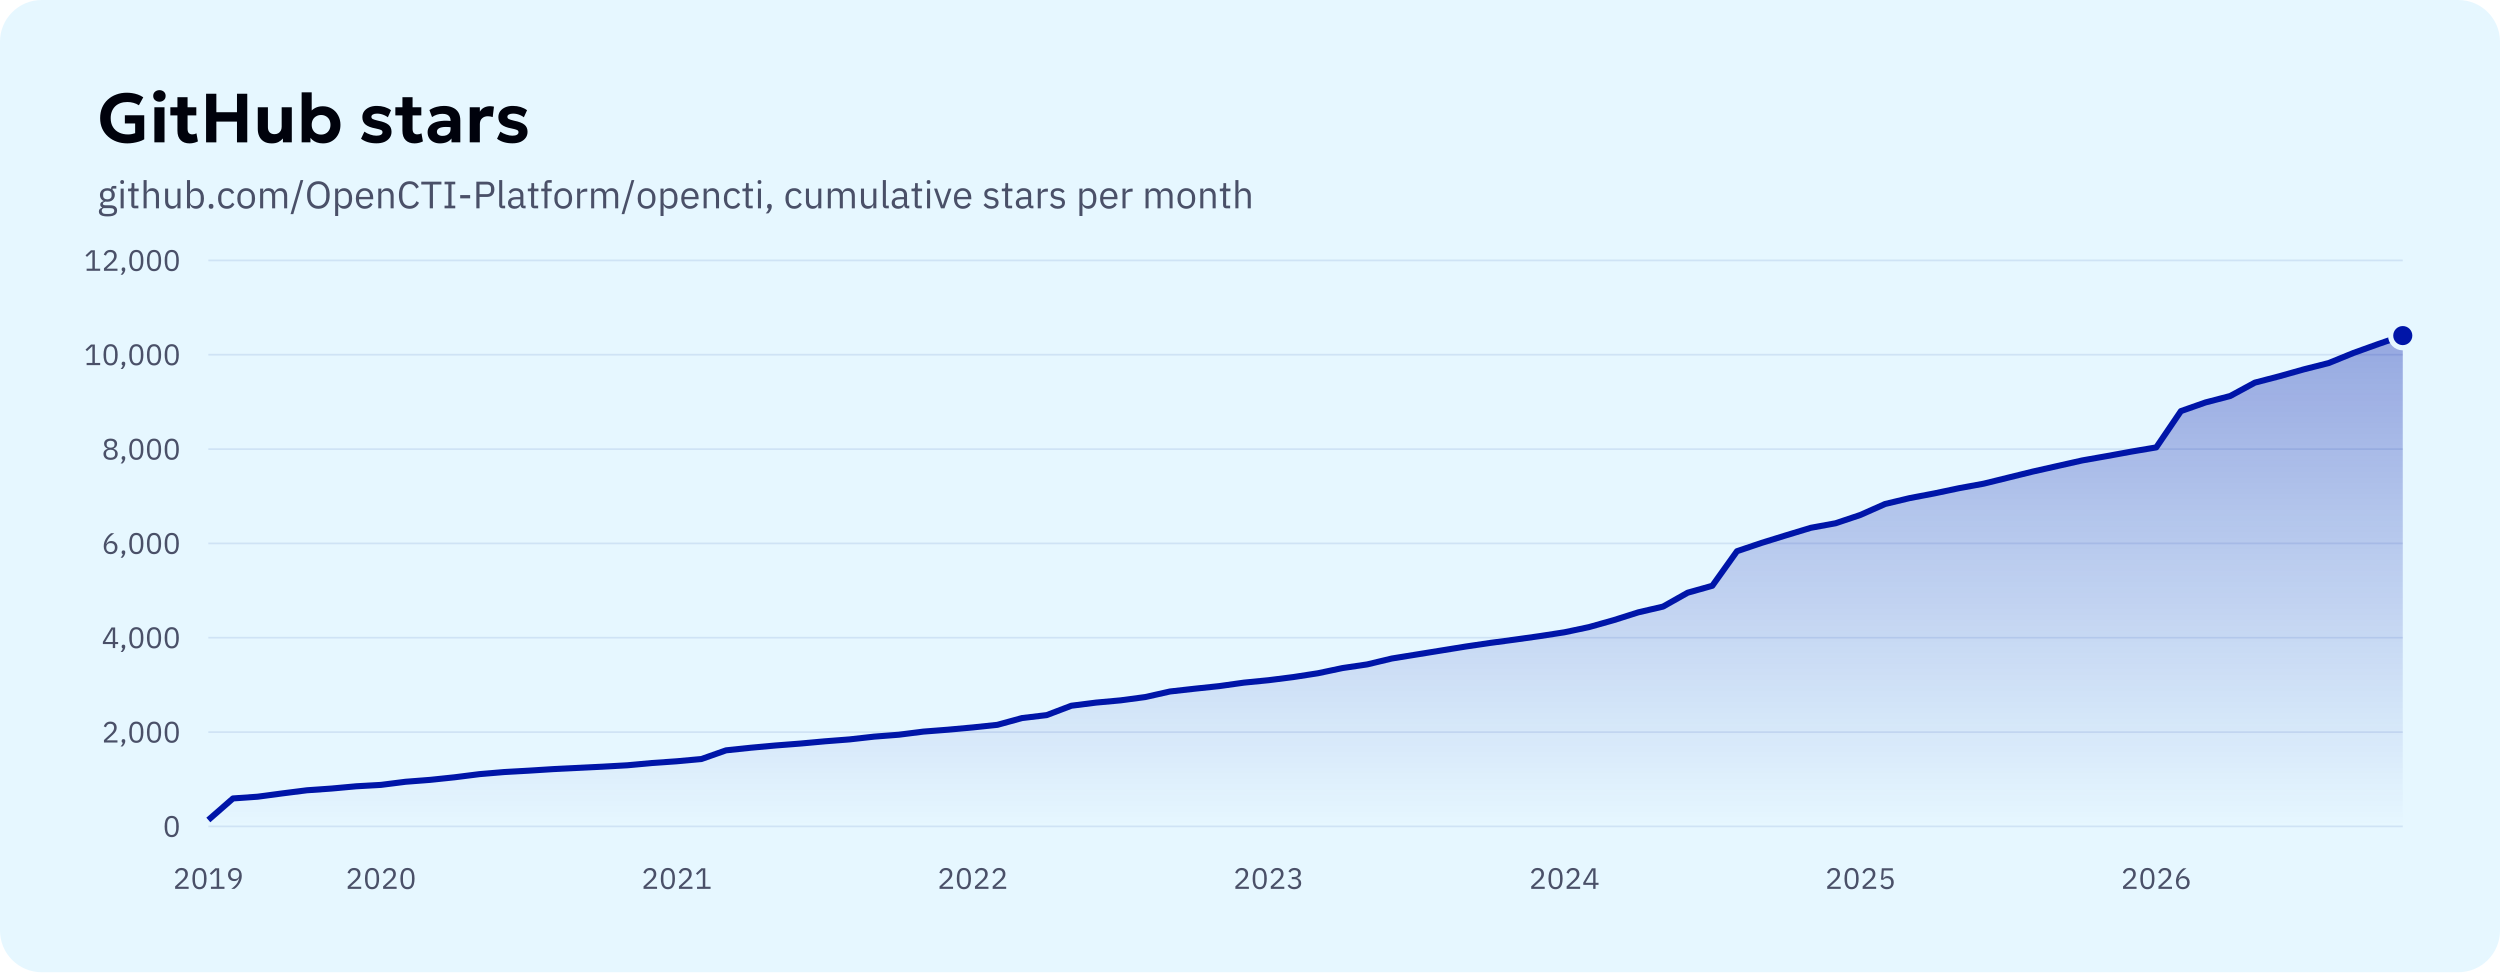
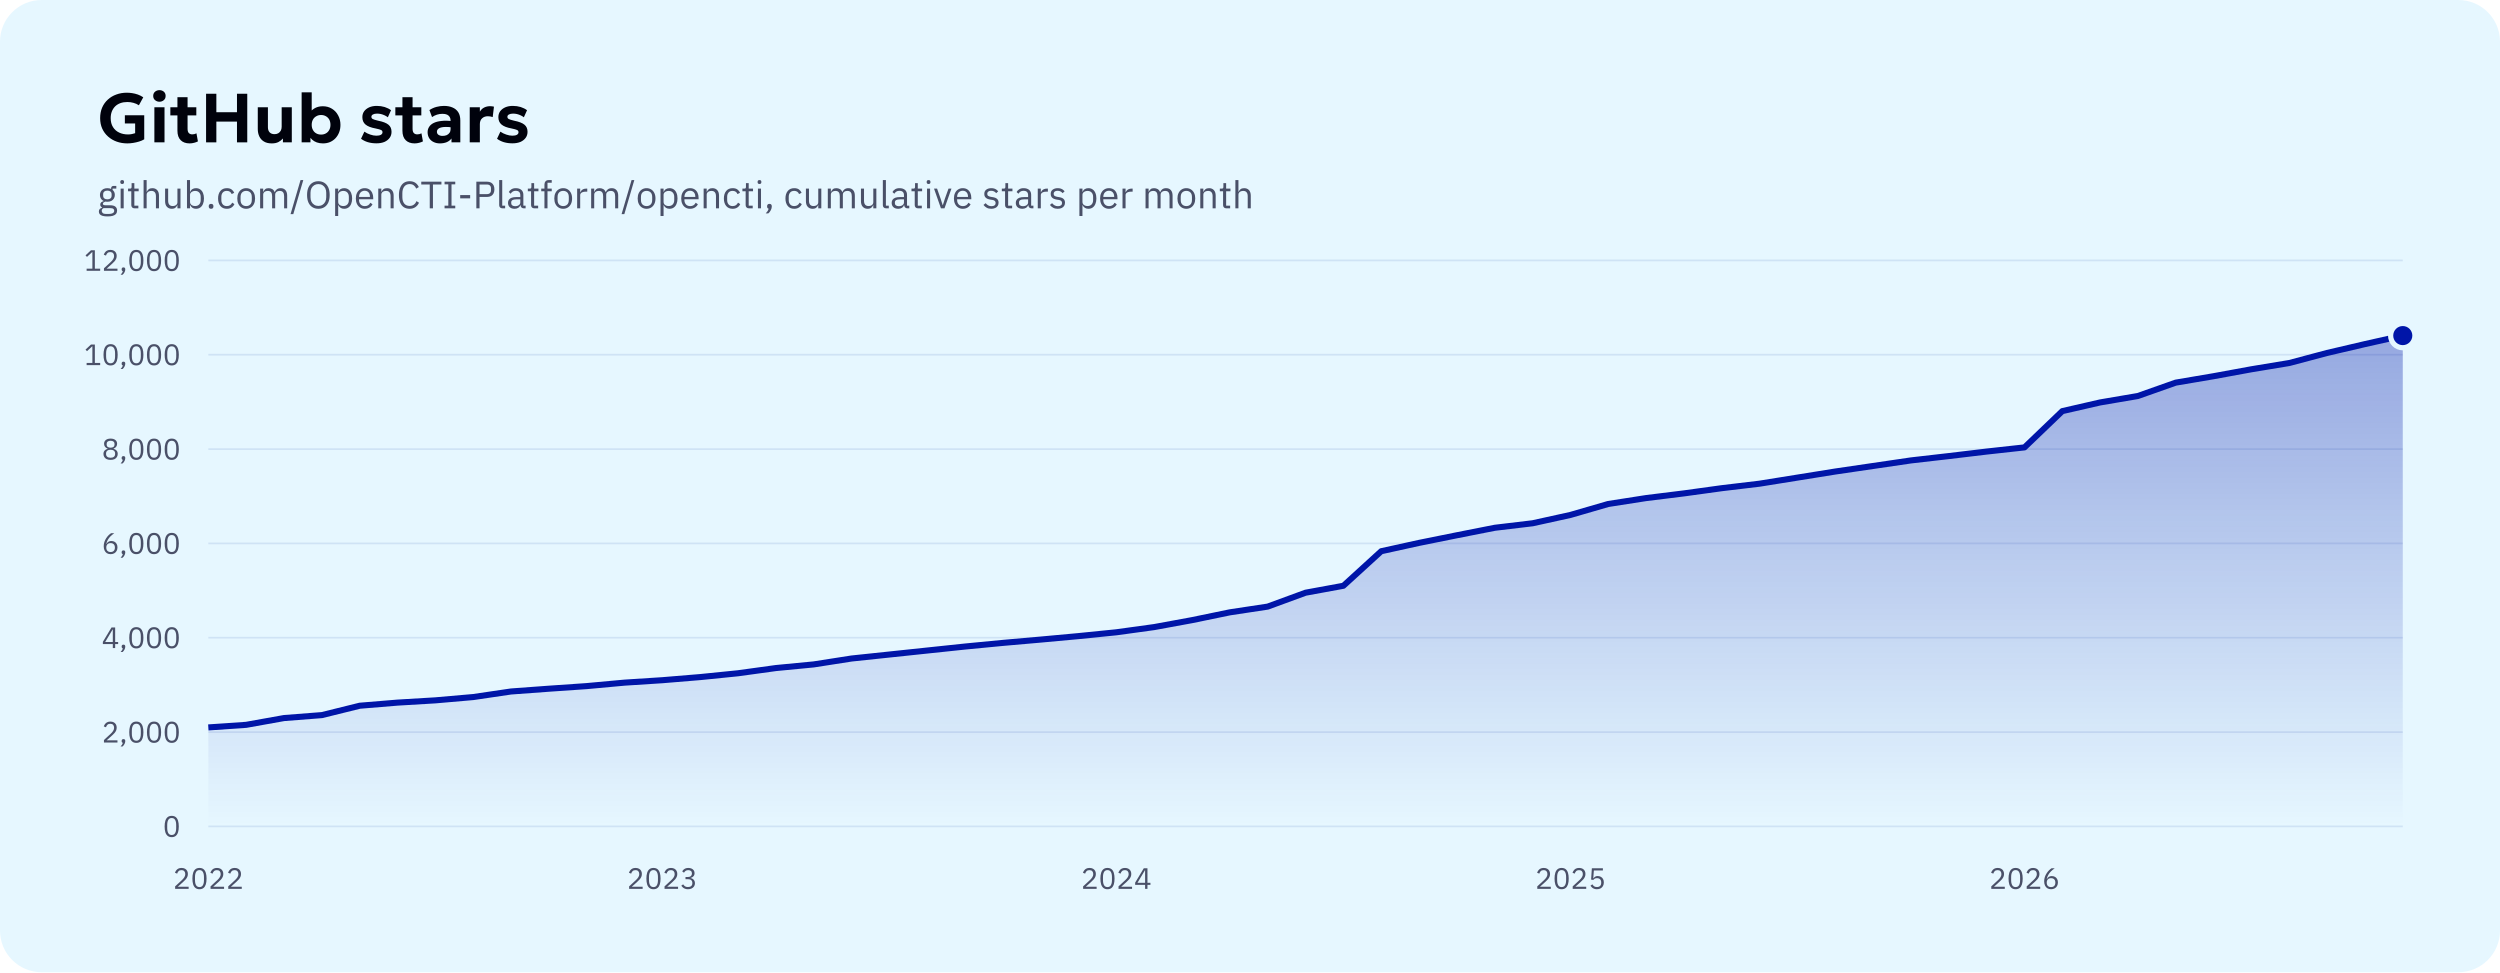
<svg xmlns="http://www.w3.org/2000/svg" width="1440" height="560" viewBox="0 0 1440 560" role="img" aria-label="opencti GitHub stars">
  <defs>
    <marker id="arr" viewBox="0 0 10 10" refX="8" refY="5" markerUnits="userSpaceOnUse" markerWidth="13" markerHeight="13" orient="auto-start-reverse">
      <path d="M0 1L10 5L0 9z" fill="#0015A8" />
    </marker>
    <marker id="arrm" viewBox="0 0 10 10" refX="8" refY="5" markerUnits="userSpaceOnUse" markerWidth="13" markerHeight="13" orient="auto-start-reverse">
      <path d="M0 1L10 5L0 9z" fill="#4A5068" />
    </marker>
    <path id="gh600-G" d="M435 15Q353 15 282 -10Q211 -35 157 -83Q103 -130 72 -198Q42 -265 42 -349Q42 -433 71 -501Q100 -568 153 -616Q205 -664 275 -689Q345 -715 426 -715Q463 -715 503 -709Q543 -703 584 -689Q624 -675 663 -649L600 -534Q564 -558 522 -569Q480 -581 434 -581Q379 -581 334 -565Q290 -549 259 -519Q228 -488 211 -446Q194 -403 194 -349Q194 -272 227 -220Q260 -167 316 -141Q372 -114 444 -114Q474 -114 501 -120Q528 -125 546 -132V-272H398V-390H677V-44Q646 -25 604 -12Q561 1 517 8Q472 15 435 15Z" />
    <path id="gh600-i" d="M71 0V-505H217V0ZM144 -585Q108 -585 81 -608Q54 -630 54 -669Q54 -707 81 -730Q108 -752 144 -752Q180 -752 207 -730Q233 -707 233 -669Q233 -630 207 -608Q180 -585 144 -585Z" />
    <path id="gh600-t" d="M290 15Q209 15 162 -31Q115 -77 115 -169V-650H261V-505H387V-388H261V-196Q261 -151 280 -133Q298 -115 329 -115Q346 -115 361 -119Q376 -123 389 -130L410 -14Q387 -2 356 6Q324 15 290 15ZM13 -388V-505H130V-388Z" />
    <path id="gh600-H" d="M85 0V-700H233V-434H530V-700H678V0H530V-299H233V0Z" />
    <path id="gh600-u" d="M268 15Q199 15 155 -12Q110 -39 88 -86Q66 -133 66 -193V-505H212V-216Q212 -171 237 -144Q262 -118 308 -118Q338 -118 361 -131Q384 -145 397 -168Q410 -192 410 -224V-505H556V0H428V-56Q402 -25 364 -5Q326 15 268 15Z" />
    <path id="gh600-b" d="M378 15Q330 15 290 1Q251 -13 222 -39Q194 -64 178 -98L198 -130V0H71V-720H216V-390L184 -423Q218 -470 266 -495Q314 -520 376 -520Q450 -520 508 -484Q565 -449 597 -388Q630 -328 630 -252Q630 -193 611 -144Q592 -95 558 -59Q525 -24 479 -4Q433 15 378 15ZM351 -112Q390 -112 420 -129Q451 -146 468 -178Q486 -209 486 -252Q486 -296 469 -328Q451 -359 421 -376Q390 -394 351 -394Q312 -394 282 -376Q251 -359 234 -328Q216 -296 216 -252Q216 -209 234 -178Q251 -146 282 -129Q312 -112 351 -112Z" />
    <path id="gh600-s" d="M254 14Q186 14 129 -3Q72 -21 32 -52L80 -154Q119 -127 165 -112Q211 -96 253 -96Q295 -96 318 -109Q341 -122 341 -146Q341 -168 321 -178Q300 -188 242 -200Q142 -218 96 -257Q51 -295 51 -363Q51 -412 77 -448Q104 -484 151 -505Q198 -525 259 -525Q319 -525 372 -509Q425 -492 464 -463L418 -361Q398 -377 372 -389Q346 -401 318 -408Q290 -414 263 -414Q226 -414 204 -402Q181 -390 181 -368Q181 -346 201 -336Q222 -325 278 -312Q383 -291 427 -254Q471 -218 471 -152Q471 -102 444 -65Q416 -27 368 -6Q319 14 254 14Z" />
    <path id="gh600-a" d="M212 15Q161 15 121 -5Q81 -24 58 -60Q35 -97 35 -147Q35 -190 57 -223Q78 -257 122 -279Q166 -301 233 -308Q300 -316 391 -307L393 -214Q339 -223 297 -222Q255 -222 227 -214Q198 -206 184 -191Q169 -176 169 -154Q169 -124 191 -109Q214 -93 251 -93Q284 -93 310 -104Q336 -116 351 -138Q366 -160 366 -191V-313Q366 -342 354 -364Q342 -386 316 -399Q290 -411 248 -411Q209 -411 170 -399Q132 -387 99 -364L61 -465Q110 -497 164 -511Q219 -525 270 -525Q342 -525 394 -502Q447 -480 477 -433Q506 -387 506 -314V0H379V-56Q354 -22 311 -3Q267 15 212 15Z" />
    <path id="gh600-r" d="M71 0V-505H217V-442Q242 -484 280 -502Q319 -521 364 -521Q380 -521 394 -519Q407 -517 420 -514L402 -364Q386 -370 368 -373Q350 -376 332 -376Q282 -376 250 -347Q217 -317 217 -263V0Z" />
    <path id="gb400-g" d="M520 57Q520 110 492 144Q464 179 408 196Q353 212 270 212Q190 212 140 197Q89 182 66 154Q43 125 43 85Q43 43 65 19Q87 -5 125 -15V-26Q103 -37 91 -54Q79 -72 79 -98Q79 -137 104 -158Q129 -178 168 -188V-192Q122 -214 96 -255Q71 -296 71 -350Q71 -403 95 -443Q119 -483 163 -506Q207 -528 265 -528Q293 -528 318 -523Q342 -518 363 -508V-517Q363 -547 377 -566Q391 -586 423 -586H500V-516H402V-483Q430 -459 446 -425Q461 -391 461 -350Q461 -298 437 -258Q413 -217 369 -194Q325 -172 266 -172Q253 -172 240 -174Q227 -175 216 -177Q191 -170 170 -156Q148 -143 148 -119Q148 -96 170 -88Q192 -80 227 -80H337Q433 -80 476 -44Q520 -7 520 57ZM445 63Q445 32 422 14Q398 -5 338 -5H166Q141 6 130 24Q118 41 118 65Q118 99 144 123Q169 147 230 147H304Q371 147 408 126Q445 105 445 63ZM266 -236Q317 -236 347 -260Q377 -285 377 -336V-364Q377 -415 347 -440Q317 -464 266 -464Q215 -464 185 -440Q155 -415 155 -364V-336Q155 -285 185 -260Q215 -236 266 -236Z" />
    <path id="gb400-i" d="M125 -637Q100 -637 88 -650Q76 -662 76 -682V-695Q76 -715 88 -728Q100 -740 125 -740Q151 -740 162 -728Q174 -715 174 -695V-682Q174 -662 162 -650Q151 -637 125 -637ZM85 0V-516H165V0Z" />
    <path id="gb400-t" d="M299 0H199Q158 0 136 -24Q114 -48 114 -85V-446H29V-516H77Q103 -516 112 -526Q122 -537 122 -563V-659H194V-516H307V-446H194V-70H299Z" />
    <path id="gb400-h" d="M85 0V-740H165V-432H169Q188 -476 222 -502Q257 -528 315 -528Q395 -528 442 -476Q488 -425 488 -331V0H408V-317Q408 -386 378 -421Q349 -456 291 -456Q259 -456 230 -446Q201 -435 183 -413Q165 -391 165 -358V0Z" />
    <path id="gb400-u" d="M403 0V-84H399Q384 -47 352 -18Q319 12 254 12Q175 12 128 -40Q80 -91 80 -185V-516H160V-199Q160 -130 190 -95Q220 -60 278 -60Q310 -60 338 -70Q367 -81 385 -103Q403 -125 403 -159V-516H483V0Z" />
    <path id="gb400-b" d="M85 0V-740H165V-432H169Q189 -481 228 -504Q267 -528 320 -528Q385 -528 432 -495Q479 -462 504 -402Q530 -341 530 -258Q530 -176 504 -115Q479 -54 432 -21Q385 12 320 12Q267 12 230 -12Q192 -36 169 -84H165V0ZM298 -60Q366 -60 405 -102Q444 -145 444 -214V-302Q444 -371 405 -414Q366 -456 298 -456Q262 -456 232 -443Q201 -430 183 -408Q165 -386 165 -357V-165Q165 -132 183 -108Q201 -85 232 -72Q262 -60 298 -60Z" />
    <path id="gb400-period" d="M136 12Q105 12 90 -4Q75 -21 75 -46V-59Q75 -85 90 -101Q105 -117 136 -117Q168 -117 182 -101Q197 -85 197 -59V-46Q197 -21 182 -4Q168 12 136 12Z" />
    <path id="gb400-c" d="M277 12Q168 12 108 -61Q47 -134 47 -258Q47 -382 108 -455Q168 -528 277 -528Q354 -528 401 -494Q448 -460 470 -407L403 -373Q389 -413 356 -435Q324 -457 277 -457Q206 -457 170 -414Q133 -370 133 -302V-214Q133 -147 170 -103Q206 -59 277 -59Q326 -59 361 -82Q396 -105 417 -149L475 -110Q450 -55 400 -22Q351 12 277 12Z" />
    <path id="gb400-o" d="M280 12Q211 12 158 -22Q106 -55 76 -116Q47 -176 47 -258Q47 -340 76 -400Q106 -461 158 -494Q211 -528 280 -528Q349 -528 402 -494Q454 -461 484 -400Q513 -340 513 -258Q513 -176 484 -116Q454 -55 402 -22Q349 12 280 12ZM280 -59Q345 -59 386 -99Q427 -139 427 -221V-295Q427 -377 386 -417Q345 -457 280 -457Q216 -457 174 -417Q133 -377 133 -295V-221Q133 -139 174 -99Q216 -59 280 -59Z" />
    <path id="gb400-m" d="M165 0H85V-516H165V-432H169Q186 -472 217 -500Q248 -528 308 -528Q359 -528 402 -504Q445 -479 466 -423H468Q482 -465 520 -496Q559 -528 625 -528Q704 -528 748 -476Q793 -425 793 -331V0H713V-317Q713 -385 686 -420Q659 -456 600 -456Q569 -456 541 -446Q513 -435 496 -413Q479 -391 479 -358V0H399V-317Q399 -386 372 -421Q345 -456 288 -456Q257 -456 228 -446Q200 -435 182 -413Q165 -391 165 -358Z" />
    <path id="gb400-slash" d="M81 151H9L270 -740H342Z" />
    <path id="gb400-O" d="M354 12Q264 12 198 -30Q131 -71 94 -152Q58 -232 58 -349Q58 -466 94 -546Q131 -627 198 -668Q264 -710 354 -710Q444 -710 510 -668Q577 -627 614 -546Q650 -466 650 -349Q650 -232 614 -152Q577 -71 510 -30Q444 12 354 12ZM354 -63Q415 -63 461 -92Q507 -120 534 -171Q560 -222 560 -291V-407Q560 -476 534 -528Q507 -579 461 -607Q415 -635 354 -635Q294 -635 248 -607Q201 -579 174 -528Q148 -476 148 -407V-291Q148 -222 174 -171Q201 -120 248 -92Q294 -63 354 -63Z" />
    <path id="gb400-p" d="M85 200V-516H165V-432H169Q189 -481 228 -504Q267 -528 320 -528Q385 -528 432 -495Q479 -462 504 -402Q530 -341 530 -258Q530 -176 504 -115Q479 -54 432 -21Q385 12 320 12Q267 12 230 -12Q192 -36 169 -84H165V200ZM298 -60Q366 -60 405 -102Q444 -145 444 -214V-302Q444 -371 405 -414Q366 -456 298 -456Q262 -456 232 -443Q201 -430 183 -408Q165 -386 165 -357V-165Q165 -132 183 -108Q201 -85 232 -72Q262 -60 298 -60Z" />
    <path id="gb400-e" d="M279 12Q209 12 157 -22Q105 -55 76 -116Q47 -176 47 -258Q47 -340 76 -400Q105 -461 157 -494Q209 -528 279 -528Q348 -528 398 -496Q448 -463 475 -406Q502 -349 502 -276V-238H131V-214Q131 -147 172 -102Q212 -58 284 -58Q333 -58 370 -81Q406 -104 426 -147L483 -106Q458 -54 405 -21Q352 12 279 12ZM279 -461Q236 -461 202 -441Q169 -421 150 -386Q131 -350 131 -305V-298H416V-309Q416 -355 399 -389Q382 -423 351 -442Q320 -461 279 -461Z" />
    <path id="gb400-n" d="M165 0H85V-516H165V-432H169Q188 -476 222 -502Q257 -528 315 -528Q395 -528 442 -476Q488 -425 488 -331V0H408V-317Q408 -386 378 -421Q349 -456 291 -456Q259 -456 230 -446Q201 -435 183 -413Q165 -391 165 -358Z" />
    <path id="gb400-C" d="M339 12Q251 12 188 -28Q125 -69 92 -148Q58 -228 58 -345Q58 -462 92 -544Q125 -625 188 -668Q251 -710 339 -710Q426 -710 486 -670Q546 -630 579 -557L511 -516Q490 -570 447 -602Q404 -635 339 -635Q249 -635 198 -570Q148 -504 148 -397V-293Q148 -186 198 -124Q249 -63 339 -63Q406 -63 451 -98Q496 -132 517 -189L584 -147Q551 -74 488 -31Q426 12 339 12Z" />
    <path id="gb400-T" d="M550 -624H328V0H244V-624H22V-698H550Z" />
    <path id="gb400-I" d="M340 0H60V-70H158V-628H60V-698H340V-628H242V-70H340Z" />
    <path id="gb400-hyphen" d="M330 -261H69V-347H330Z" />
    <path id="gb400-P" d="M177 0H93V-698H371Q434 -698 478 -674Q521 -649 544 -604Q566 -560 566 -498Q566 -437 544 -392Q521 -347 478 -322Q434 -298 371 -298H177ZM177 -624V-372H371Q404 -372 428 -384Q451 -395 464 -418Q476 -440 476 -472V-524Q476 -556 464 -578Q451 -601 428 -612Q404 -624 371 -624Z" />
    <path id="gb400-l" d="M241 0H170Q129 0 107 -24Q85 -47 85 -83V-740H165V-70H241Z" />
    <path id="gb400-a" d="M505 0H460Q428 0 408 -14Q388 -27 379 -51Q370 -75 370 -106V-113L401 -84H366Q350 -37 310 -12Q271 12 217 12Q135 12 90 -30Q44 -72 44 -144Q44 -193 68 -226Q92 -260 140 -278Q189 -295 264 -295H366V-346Q366 -401 336 -430Q306 -459 244 -459Q198 -459 166 -438Q134 -417 113 -382L65 -427Q86 -468 132 -498Q178 -528 248 -528Q341 -528 394 -482Q446 -436 446 -354V-70H505ZM366 -235H260Q192 -235 160 -215Q128 -195 128 -157V-136Q128 -98 156 -77Q184 -56 230 -56Q270 -56 300 -68Q331 -81 348 -102Q366 -124 366 -150Z" />
    <path id="gb400-f" d="M113 0V-446H29V-516H113V-620Q113 -673 141 -706Q169 -740 226 -740H304V-670H193V-516H304V-446H193V0Z" />
    <path id="gb400-r" d="M165 0H85V-516H165V-421H170Q179 -446 198 -468Q217 -489 247 -502Q277 -516 319 -516H350V-436H303Q260 -436 229 -424Q198 -413 182 -394Q165 -375 165 -350Z" />
    <path id="gb400-comma" d="M136 -117Q168 -117 182 -100Q197 -84 197 -58V-44Q197 -4 173 46Q149 96 106 133H39Q69 101 88 72Q106 44 114 9Q94 4 84 -10Q75 -24 75 -44V-58Q75 -84 90 -100Q105 -117 136 -117Z" />
    <path id="gb400-v" d="M292 0H199L18 -516H98L188 -260L244 -84H249L305 -260L397 -516H474Z" />
    <path id="gb400-s" d="M240 12Q169 12 120 -16Q71 -43 36 -89L93 -135Q123 -98 160 -77Q197 -56 246 -56Q297 -56 326 -78Q354 -100 354 -140Q354 -170 334 -192Q315 -214 264 -221L223 -227Q176 -234 138 -250Q100 -267 78 -298Q57 -328 57 -376Q57 -453 110 -490Q162 -528 241 -528Q283 -528 316 -518Q348 -508 374 -490Q400 -471 421 -445L368 -397Q351 -421 318 -440Q285 -460 235 -460Q186 -460 160 -438Q134 -417 134 -380Q134 -343 160 -326Q185 -308 233 -300L273 -294Q359 -281 395 -244Q431 -208 431 -149Q431 -99 408 -63Q385 -27 342 -8Q299 12 240 12Z" />
    <path id="gb400-zero" d="M300 12Q217 12 164 -31Q110 -74 85 -154Q60 -235 60 -349Q60 -463 85 -544Q110 -625 164 -668Q217 -710 300 -710Q384 -710 437 -668Q490 -625 515 -544Q540 -463 540 -349Q540 -235 515 -154Q490 -74 437 -31Q384 12 300 12ZM300 -61Q355 -61 388 -90Q421 -120 436 -172Q452 -225 452 -292V-406Q452 -474 436 -526Q421 -578 388 -608Q355 -637 300 -637Q246 -637 212 -608Q179 -578 164 -526Q148 -474 148 -406V-292Q148 -225 164 -172Q179 -120 212 -90Q246 -61 300 -61Z" />
    <path id="gb400-two" d="M533 -74V0H75V-86L303 -296Q352 -341 385 -392Q418 -443 418 -493V-505Q418 -563 386 -599Q354 -635 289 -635Q225 -635 192 -601Q158 -567 144 -517L69 -546Q83 -587 110 -624Q136 -662 181 -686Q226 -710 293 -710Q361 -710 409 -684Q457 -658 482 -612Q507 -567 507 -507Q507 -453 488 -408Q468 -363 434 -323Q399 -283 354 -243L166 -74Z" />
    <path id="gb400-four" d="M455 0H375V-137H38V-211L330 -698H455V-207H556V-137H455ZM370 -633 117 -207H375V-633Z" />
    <path id="gb400-six" d="M301 12Q229 12 176 -20Q124 -53 96 -113Q67 -173 67 -256Q67 -334 90 -402Q112 -470 150 -527Q187 -584 230 -628Q274 -671 316 -698H424Q350 -644 296 -592Q243 -539 208 -478Q173 -417 154 -336L159 -334Q176 -363 198 -386Q221 -408 253 -421Q285 -434 327 -434Q387 -434 434 -408Q480 -382 506 -334Q533 -285 533 -219Q533 -151 504 -98Q475 -46 423 -17Q371 12 301 12ZM300 -61Q346 -61 378 -78Q411 -95 428 -128Q446 -161 446 -208V-216Q446 -263 428 -296Q411 -329 378 -346Q346 -363 300 -363Q254 -363 222 -346Q189 -329 172 -296Q154 -263 154 -216V-208Q154 -161 172 -128Q189 -95 222 -78Q254 -61 300 -61Z" />
    <path id="gb400-eight" d="M300 12Q221 12 167 -14Q113 -41 86 -87Q58 -133 58 -190Q58 -261 97 -304Q136 -346 199 -363V-371Q144 -390 112 -432Q79 -475 79 -535Q79 -615 138 -662Q196 -710 300 -710Q404 -710 462 -662Q521 -615 521 -535Q521 -475 488 -432Q456 -390 401 -371V-363Q464 -346 503 -304Q542 -261 542 -190Q542 -133 514 -87Q487 -41 434 -14Q380 12 300 12ZM300 -61Q373 -61 413 -94Q453 -127 453 -186V-207Q453 -266 413 -299Q373 -332 300 -332Q227 -332 187 -299Q147 -266 147 -207V-186Q147 -127 187 -94Q227 -61 300 -61ZM300 -402Q365 -402 400 -430Q434 -459 434 -512V-527Q434 -580 400 -608Q365 -637 300 -637Q235 -637 200 -608Q166 -580 166 -527V-512Q166 -459 200 -430Q235 -402 300 -402Z" />
    <path id="gb400-one" d="M547 0H88V-74H283V-636H276L100 -472L51 -525L236 -698H367V-74H547Z" />
-     <path id="gb400-nine" d="M533 -442Q533 -364 510 -296Q488 -228 450 -171Q413 -114 370 -70Q326 -27 284 0H176Q251 -55 304 -107Q357 -159 392 -220Q427 -281 446 -362L441 -364Q425 -336 402 -313Q379 -290 348 -277Q316 -264 273 -264Q213 -264 166 -290Q120 -316 94 -364Q67 -413 67 -479Q67 -548 96 -600Q125 -652 177 -681Q229 -710 299 -710Q372 -710 424 -678Q476 -645 504 -585Q533 -525 533 -442ZM300 -335Q346 -335 378 -352Q411 -369 428 -402Q446 -435 446 -482V-490Q446 -537 428 -570Q411 -603 378 -620Q346 -637 300 -637Q254 -637 222 -620Q189 -603 172 -570Q154 -537 154 -490V-482Q154 -435 172 -402Q189 -369 222 -352Q254 -335 300 -335Z" />
    <path id="gb400-three" d="M185 -402H261Q332 -402 368 -435Q403 -468 403 -518V-525Q403 -580 368 -608Q334 -635 278 -635Q224 -635 190 -612Q156 -588 134 -548L72 -596Q90 -624 117 -650Q144 -676 184 -693Q224 -710 280 -710Q339 -710 387 -690Q435 -669 464 -630Q492 -591 492 -534Q492 -467 453 -426Q414 -385 358 -371V-367Q396 -360 430 -338Q463 -317 484 -280Q505 -244 505 -191Q505 -131 476 -86Q446 -40 392 -14Q339 12 268 12Q208 12 166 -6Q123 -23 94 -50Q64 -77 42 -107L105 -155Q132 -114 168 -88Q203 -63 267 -63Q341 -63 379 -97Q417 -131 417 -192V-200Q417 -262 379 -296Q341 -329 267 -329H185Z" />
    <path id="gb400-five" d="M498 -698V-624H192L172 -358H179Q196 -382 215 -399Q234 -416 260 -426Q286 -435 322 -435Q382 -435 429 -409Q476 -383 503 -335Q530 -287 530 -219Q530 -151 502 -99Q474 -47 422 -18Q369 12 295 12Q237 12 196 -6Q155 -23 126 -50Q98 -77 77 -107L140 -155Q167 -114 200 -88Q232 -63 295 -63Q366 -63 404 -101Q441 -139 441 -208V-218Q441 -287 404 -325Q366 -363 295 -363Q247 -363 220 -346Q192 -328 170 -304L99 -314L124 -698Z" />
  </defs>
  <rect width="1440" height="560" rx="24" fill="#E6F7FF" />
  <defs>
    <linearGradient id="fill-light" x1="0" y1="0" x2="0" y2="1">
      <stop offset="0" stop-color="#0015A8" stop-opacity="0.35" />
      <stop offset="1" stop-color="#0015A8" stop-opacity="0" />
    </linearGradient>
  </defs>
  <g fill="#00020C" transform="translate(56 82) scale(0.04)">
    <use href="#gh600-G" x="0" />
    <use href="#gh600-i" x="752" />
    <use href="#gh600-t" x="1040" />
    <use href="#gh600-H" x="1482.5" />
    <use href="#gh600-u" x="2246" />
    <use href="#gh600-b" x="2872.5" />
    <use href="#gh600-s" x="3767" />
    <use href="#gh600-t" x="4280" />
    <use href="#gh600-a" x="4722.5" />
    <use href="#gh600-r" x="5293" />
    <use href="#gh600-s" x="5725.5" />
  </g>
  <g fill="#4A5068" transform="translate(56 120) scale(0.022)">
    <use href="#gb400-g" x="0" />
    <use href="#gb400-i" x="528" />
    <use href="#gb400-t" x="778" />
    <use href="#gb400-h" x="1129" />
    <use href="#gb400-u" x="1697" />
    <use href="#gb400-b" x="2265" />
    <use href="#gb400-period" x="2845" />
    <use href="#gb400-c" x="3117" />
    <use href="#gb400-o" x="3620" />
    <use href="#gb400-m" x="4180" />
    <use href="#gb400-slash" x="5053" />
    <use href="#gb400-O" x="5436" />
    <use href="#gb400-p" x="6144" />
    <use href="#gb400-e" x="6724" />
    <use href="#gb400-n" x="7273" />
    <use href="#gb400-C" x="7841" />
    <use href="#gb400-T" x="8462" />
    <use href="#gb400-I" x="9034" />
    <use href="#gb400-hyphen" x="9434" />
    <use href="#gb400-P" x="9833" />
    <use href="#gb400-l" x="10439" />
    <use href="#gb400-a" x="10711" />
    <use href="#gb400-t" x="11245" />
    <use href="#gb400-f" x="11596" />
    <use href="#gb400-o" x="11920" />
    <use href="#gb400-r" x="12480" />
    <use href="#gb400-m" x="12847" />
    <use href="#gb400-slash" x="13720" />
    <use href="#gb400-o" x="14103" />
    <use href="#gb400-p" x="14663" />
    <use href="#gb400-e" x="15243" />
    <use href="#gb400-n" x="15792" />
    <use href="#gb400-c" x="16360" />
    <use href="#gb400-t" x="16863" />
    <use href="#gb400-i" x="17214" />
    <use href="#gb400-comma" x="17464" />
    <use href="#gb400-c" x="17972" />
    <use href="#gb400-u" x="18475" />
    <use href="#gb400-m" x="19043" />
    <use href="#gb400-u" x="19916" />
    <use href="#gb400-l" x="20484" />
    <use href="#gb400-a" x="20756" />
    <use href="#gb400-t" x="21290" />
    <use href="#gb400-i" x="21641" />
    <use href="#gb400-v" x="21891" />
    <use href="#gb400-e" x="22383" />
    <use href="#gb400-s" x="23168" />
    <use href="#gb400-t" x="23655" />
    <use href="#gb400-a" x="24006" />
    <use href="#gb400-r" x="24540" />
    <use href="#gb400-s" x="24907" />
    <use href="#gb400-p" x="25630" />
    <use href="#gb400-e" x="26210" />
    <use href="#gb400-r" x="26759" />
    <use href="#gb400-m" x="27362" />
    <use href="#gb400-o" x="28235" />
    <use href="#gb400-n" x="28795" />
    <use href="#gb400-t" x="29363" />
    <use href="#gb400-h" x="29714" />
  </g>
  <path d="M120 476.0H1384" stroke="#CFE3F5" stroke-width="1" />
  <g fill="#4A5068" transform="translate(93.8 482) scale(0.017)">
    <use href="#gb400-zero" x="0" />
  </g>
  <path d="M120 421.7H1384" stroke="#CFE3F5" stroke-width="1" />
  <g fill="#4A5068" transform="translate(58.6 427.7) scale(0.017)">
    <use href="#gb400-two" x="0" />
    <use href="#gb400-comma" x="600" />
    <use href="#gb400-zero" x="872" />
    <use href="#gb400-zero" x="1472" />
    <use href="#gb400-zero" x="2072" />
  </g>
  <path d="M120 367.3H1384" stroke="#CFE3F5" stroke-width="1" />
  <g fill="#4A5068" transform="translate(58.6 373.3) scale(0.017)">
    <use href="#gb400-four" x="0" />
    <use href="#gb400-comma" x="600" />
    <use href="#gb400-zero" x="872" />
    <use href="#gb400-zero" x="1472" />
    <use href="#gb400-zero" x="2072" />
  </g>
  <path d="M120 313.0H1384" stroke="#CFE3F5" stroke-width="1" />
  <g fill="#4A5068" transform="translate(58.6 319) scale(0.017)">
    <use href="#gb400-six" x="0" />
    <use href="#gb400-comma" x="600" />
    <use href="#gb400-zero" x="872" />
    <use href="#gb400-zero" x="1472" />
    <use href="#gb400-zero" x="2072" />
  </g>
  <path d="M120 258.7H1384" stroke="#CFE3F5" stroke-width="1" />
  <g fill="#4A5068" transform="translate(58.6 264.7) scale(0.017)">
    <use href="#gb400-eight" x="0" />
    <use href="#gb400-comma" x="600" />
    <use href="#gb400-zero" x="872" />
    <use href="#gb400-zero" x="1472" />
    <use href="#gb400-zero" x="2072" />
  </g>
  <path d="M120 204.3H1384" stroke="#CFE3F5" stroke-width="1" />
  <g fill="#4A5068" transform="translate(48.4 210.3) scale(0.017)">
    <use href="#gb400-one" x="0" />
    <use href="#gb400-zero" x="600" />
    <use href="#gb400-comma" x="1200" />
    <use href="#gb400-zero" x="1472" />
    <use href="#gb400-zero" x="2072" />
    <use href="#gb400-zero" x="2672" />
  </g>
  <path d="M120 150.0H1384" stroke="#CFE3F5" stroke-width="1" />
  <g fill="#4A5068" transform="translate(48.4 156) scale(0.017)">
    <use href="#gb400-one" x="0" />
    <use href="#gb400-two" x="600" />
    <use href="#gb400-comma" x="1200" />
    <use href="#gb400-zero" x="1472" />
    <use href="#gb400-zero" x="2072" />
    <use href="#gb400-zero" x="2672" />
  </g>
  <g fill="#4A5068" transform="translate(99.6 512) scale(0.017)">
    <use href="#gb400-two" x="0" />
    <use href="#gb400-zero" x="600" />
-     <use href="#gb400-one" x="1200" />
-     <use href="#gb400-nine" x="1800" />
-   </g>
-   <g fill="#4A5068" transform="translate(199 512) scale(0.017)">
-     <use href="#gb400-two" x="0" />
-     <use href="#gb400-zero" x="600" />
-     <use href="#gb400-two" x="1200" />
-     <use href="#gb400-zero" x="1800" />
-   </g>
-   <g fill="#4A5068" transform="translate(369.4 512) scale(0.017)">
-     <use href="#gb400-two" x="0" />
-     <use href="#gb400-zero" x="600" />
-     <use href="#gb400-two" x="1200" />
-     <use href="#gb400-one" x="1800" />
-   </g>
-   <g fill="#4A5068" transform="translate(539.9 512) scale(0.017)">
-     <use href="#gb400-two" x="0" />
-     <use href="#gb400-zero" x="600" />
    <use href="#gb400-two" x="1200" />
    <use href="#gb400-two" x="1800" />
  </g>
-   <g fill="#4A5068" transform="translate(710.3 512) scale(0.017)">
+   <g fill="#4A5068" transform="translate(361.1 512) scale(0.017)">
    <use href="#gb400-two" x="0" />
    <use href="#gb400-zero" x="600" />
    <use href="#gb400-two" x="1200" />
    <use href="#gb400-three" x="1800" />
  </g>
-   <g fill="#4A5068" transform="translate(880.7 512) scale(0.017)">
+   <g fill="#4A5068" transform="translate(622.6 512) scale(0.017)">
    <use href="#gb400-two" x="0" />
    <use href="#gb400-zero" x="600" />
    <use href="#gb400-two" x="1200" />
    <use href="#gb400-four" x="1800" />
  </g>
-   <g fill="#4A5068" transform="translate(1051.2 512) scale(0.017)">
+   <g fill="#4A5068" transform="translate(884.2 512) scale(0.017)">
    <use href="#gb400-two" x="0" />
    <use href="#gb400-zero" x="600" />
    <use href="#gb400-two" x="1200" />
    <use href="#gb400-five" x="1800" />
  </g>
-   <g fill="#4A5068" transform="translate(1221.6 512) scale(0.017)">
+   <g fill="#4A5068" transform="translate(1145.7 512) scale(0.017)">
    <use href="#gb400-two" x="0" />
    <use href="#gb400-zero" x="600" />
    <use href="#gb400-two" x="1200" />
    <use href="#gb400-six" x="1800" />
  </g>
-   <path d="M120.0 472.3L134.2 459.9L148.4 458.9L162.6 457.0L176.8 455.2L191.0 454.2L205.2 452.9L219.4 452.1L233.6 450.3L247.8 449.2L262.0 447.7L276.2 445.9L290.4 444.7L304.6 443.9L318.8 443.0L333.0 442.3L347.2 441.6L361.4 440.8L375.6 439.5L389.8 438.5L404.0 437.2L418.2 432.2L432.4 430.7L446.7 429.4L460.9 428.3L475.1 427.0L489.3 425.9L503.5 424.3L517.7 423.2L531.9 421.4L546.1 420.3L560.3 419.0L574.5 417.5L588.7 413.6L602.9 411.9L617.1 406.5L631.3 404.7L645.5 403.4L659.7 401.5L673.9 398.3L688.1 396.7L702.3 395.2L716.5 393.2L730.7 391.8L744.9 390.0L759.1 387.8L773.3 384.8L787.5 382.7L801.7 379.3L815.9 377.0L830.1 374.7L844.3 372.4L858.5 370.3L872.7 368.4L886.9 366.4L901.1 364.2L915.3 361.2L929.5 357.2L943.7 352.7L957.9 349.4L972.1 341.4L986.3 337.4L1000.5 317.5L1014.7 312.7L1028.9 308.3L1043.1 304.0L1057.3 301.4L1071.6 296.6L1085.8 290.3L1100.0 286.9L1114.2 284.2L1128.4 281.2L1142.6 278.6L1156.8 275.1L1171.0 271.6L1185.2 268.4L1199.4 265.2L1213.6 262.7L1227.8 260.1L1242.0 257.7L1256.2 236.8L1270.4 231.8L1284.6 228.1L1298.8 220.4L1313.0 216.7L1327.2 212.7L1341.4 209.1L1355.6 203.3L1369.8 198.2L1384.0 193.3L1384.0 476L120.0 476Z" fill="url(#fill-light)" />
-   <path d="M120.0 472.3L134.2 459.9L148.4 458.9L162.6 457.0L176.8 455.2L191.0 454.2L205.2 452.9L219.4 452.1L233.6 450.3L247.8 449.2L262.0 447.7L276.2 445.9L290.4 444.7L304.6 443.9L318.8 443.0L333.0 442.3L347.2 441.6L361.4 440.8L375.6 439.5L389.8 438.5L404.0 437.2L418.2 432.2L432.4 430.7L446.7 429.4L460.9 428.3L475.1 427.0L489.3 425.9L503.5 424.3L517.7 423.2L531.9 421.4L546.1 420.3L560.3 419.0L574.5 417.5L588.7 413.6L602.9 411.9L617.1 406.5L631.3 404.7L645.5 403.4L659.7 401.5L673.9 398.3L688.1 396.7L702.3 395.2L716.5 393.2L730.7 391.8L744.9 390.0L759.1 387.8L773.3 384.8L787.5 382.7L801.7 379.3L815.9 377.0L830.1 374.7L844.3 372.4L858.5 370.3L872.7 368.4L886.9 366.4L901.1 364.2L915.3 361.2L929.5 357.2L943.7 352.7L957.9 349.4L972.1 341.4L986.3 337.4L1000.5 317.5L1014.7 312.7L1028.9 308.3L1043.1 304.0L1057.3 301.4L1071.6 296.6L1085.8 290.3L1100.0 286.9L1114.2 284.2L1128.4 281.2L1142.6 278.6L1156.8 275.1L1171.0 271.6L1185.2 268.4L1199.4 265.2L1213.6 262.7L1227.8 260.1L1242.0 257.7L1256.2 236.8L1270.4 231.8L1284.6 228.1L1298.8 220.4L1313.0 216.7L1327.2 212.7L1341.4 209.1L1355.6 203.3L1369.8 198.2L1384.0 193.3" stroke="#0015A8" stroke-width="3.5" fill="none" stroke-linejoin="round" />
+   <path d="M120.0 419.0L141.8 417.5L163.6 413.6L185.4 411.9L207.2 406.5L229.0 404.7L250.8 403.4L272.6 401.5L294.3 398.3L316.1 396.7L337.9 395.2L359.7 393.2L381.5 391.8L403.3 390.0L425.1 387.8L446.9 384.8L468.7 382.7L490.5 379.3L512.3 377.0L534.1 374.7L555.9 372.4L577.7 370.3L599.4 368.4L621.2 366.4L643.0 364.2L664.8 361.2L686.6 357.2L708.4 352.7L730.2 349.4L752.0 341.4L773.8 337.4L795.6 317.5L817.4 312.7L839.2 308.3L861.0 304.0L882.8 301.4L904.6 296.6L926.3 290.3L948.1 286.9L969.9 284.2L991.7 281.2L1013.5 278.6L1035.3 275.1L1057.1 271.6L1078.9 268.4L1100.7 265.2L1122.5 262.7L1144.3 260.1L1166.1 257.7L1187.9 236.8L1209.7 231.8L1231.4 228.1L1253.2 220.4L1275.0 216.7L1296.8 212.7L1318.6 209.1L1340.4 203.3L1362.2 198.2L1384.0 193.3L1384.0 476L120.0 476Z" fill="url(#fill-light)" />
+   <path d="M120.0 419.0L141.8 417.5L163.6 413.6L185.4 411.9L207.2 406.5L229.0 404.7L250.8 403.4L272.6 401.5L294.3 398.3L316.1 396.7L337.9 395.2L359.7 393.2L381.5 391.8L403.3 390.0L425.1 387.8L446.9 384.8L468.7 382.7L490.5 379.3L512.3 377.0L534.1 374.7L555.9 372.4L577.7 370.3L599.4 368.4L621.2 366.4L643.0 364.2L664.8 361.2L686.6 357.2L708.4 352.7L730.2 349.4L752.0 341.4L773.8 337.4L795.6 317.5L817.4 312.7L839.2 308.3L861.0 304.0L882.8 301.4L904.6 296.6L926.3 290.3L948.1 286.9L969.9 284.2L991.7 281.2L1013.5 278.6L1035.3 275.1L1057.1 271.6L1078.9 268.4L1100.7 265.2L1122.5 262.7L1144.3 260.1L1166.1 257.7L1187.9 236.8L1209.7 231.8L1231.4 228.1L1253.2 220.4L1275.0 216.7L1296.8 212.7L1318.6 209.1L1340.4 203.3L1362.2 198.2L1384.0 193.3" stroke="#0015A8" stroke-width="3.5" fill="none" stroke-linejoin="round" />
  <circle cx="1384.0" cy="193.3" r="7" fill="#0015A8" stroke="#E6F7FF" stroke-width="3" />
</svg>
